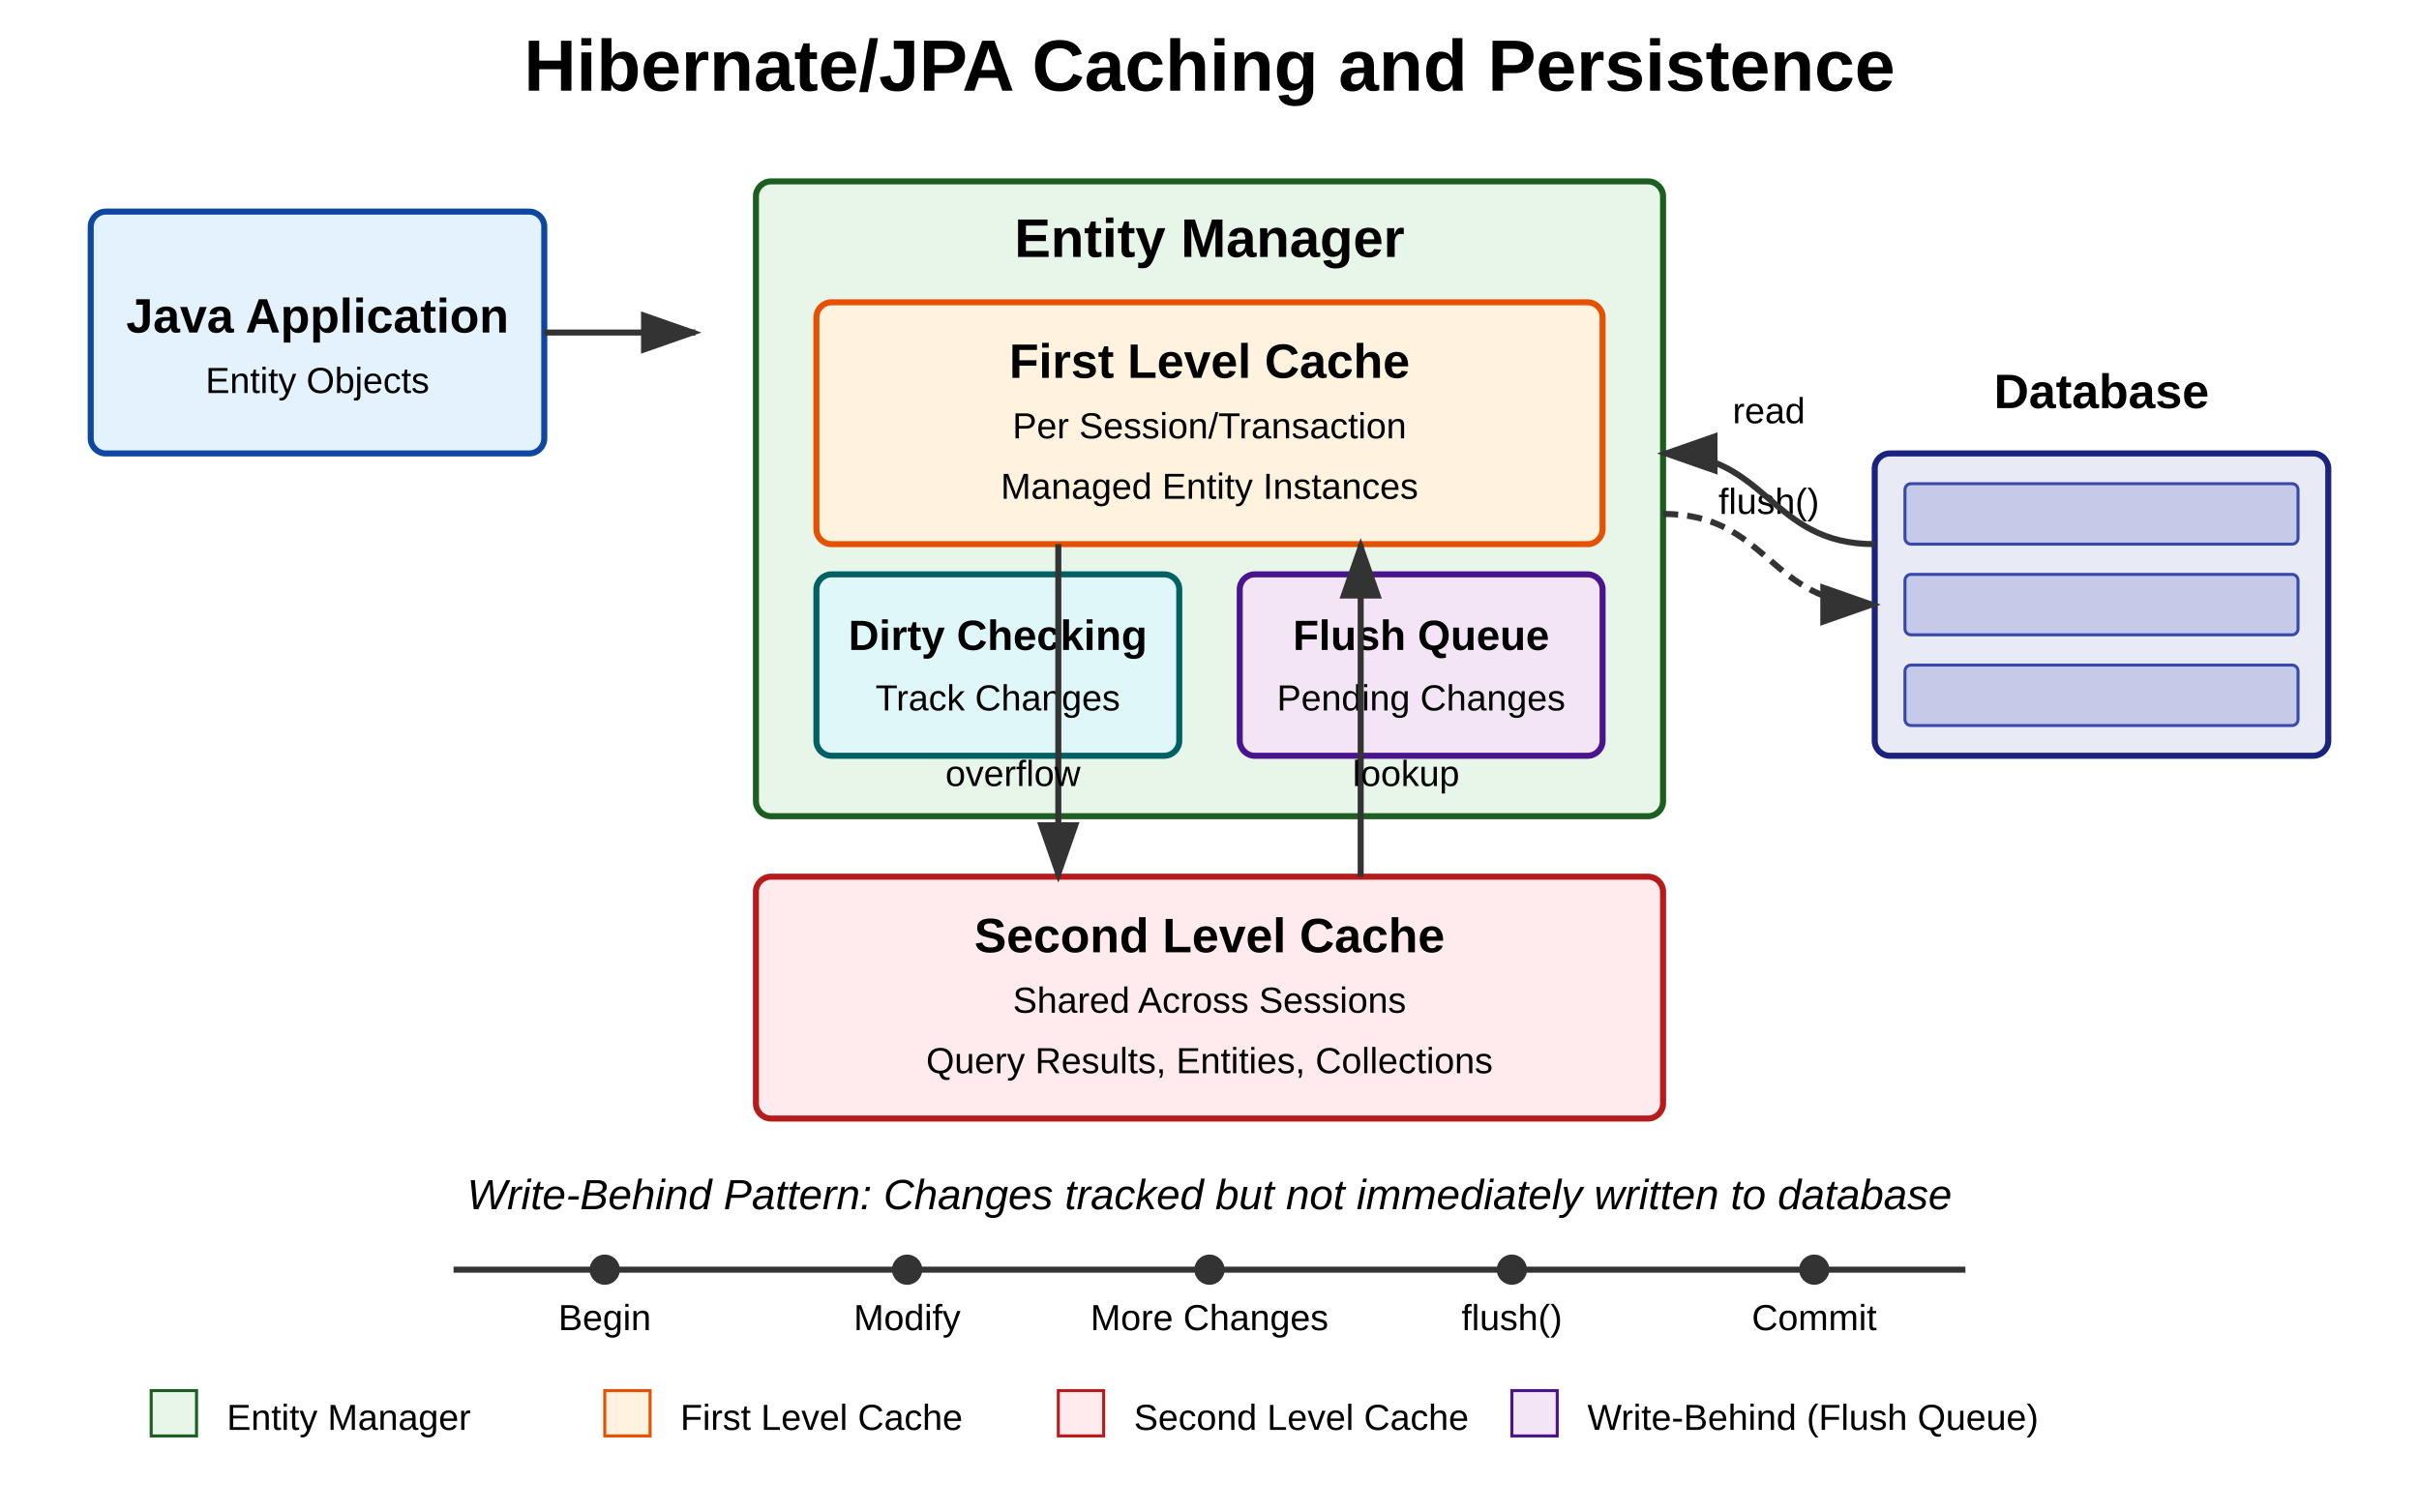
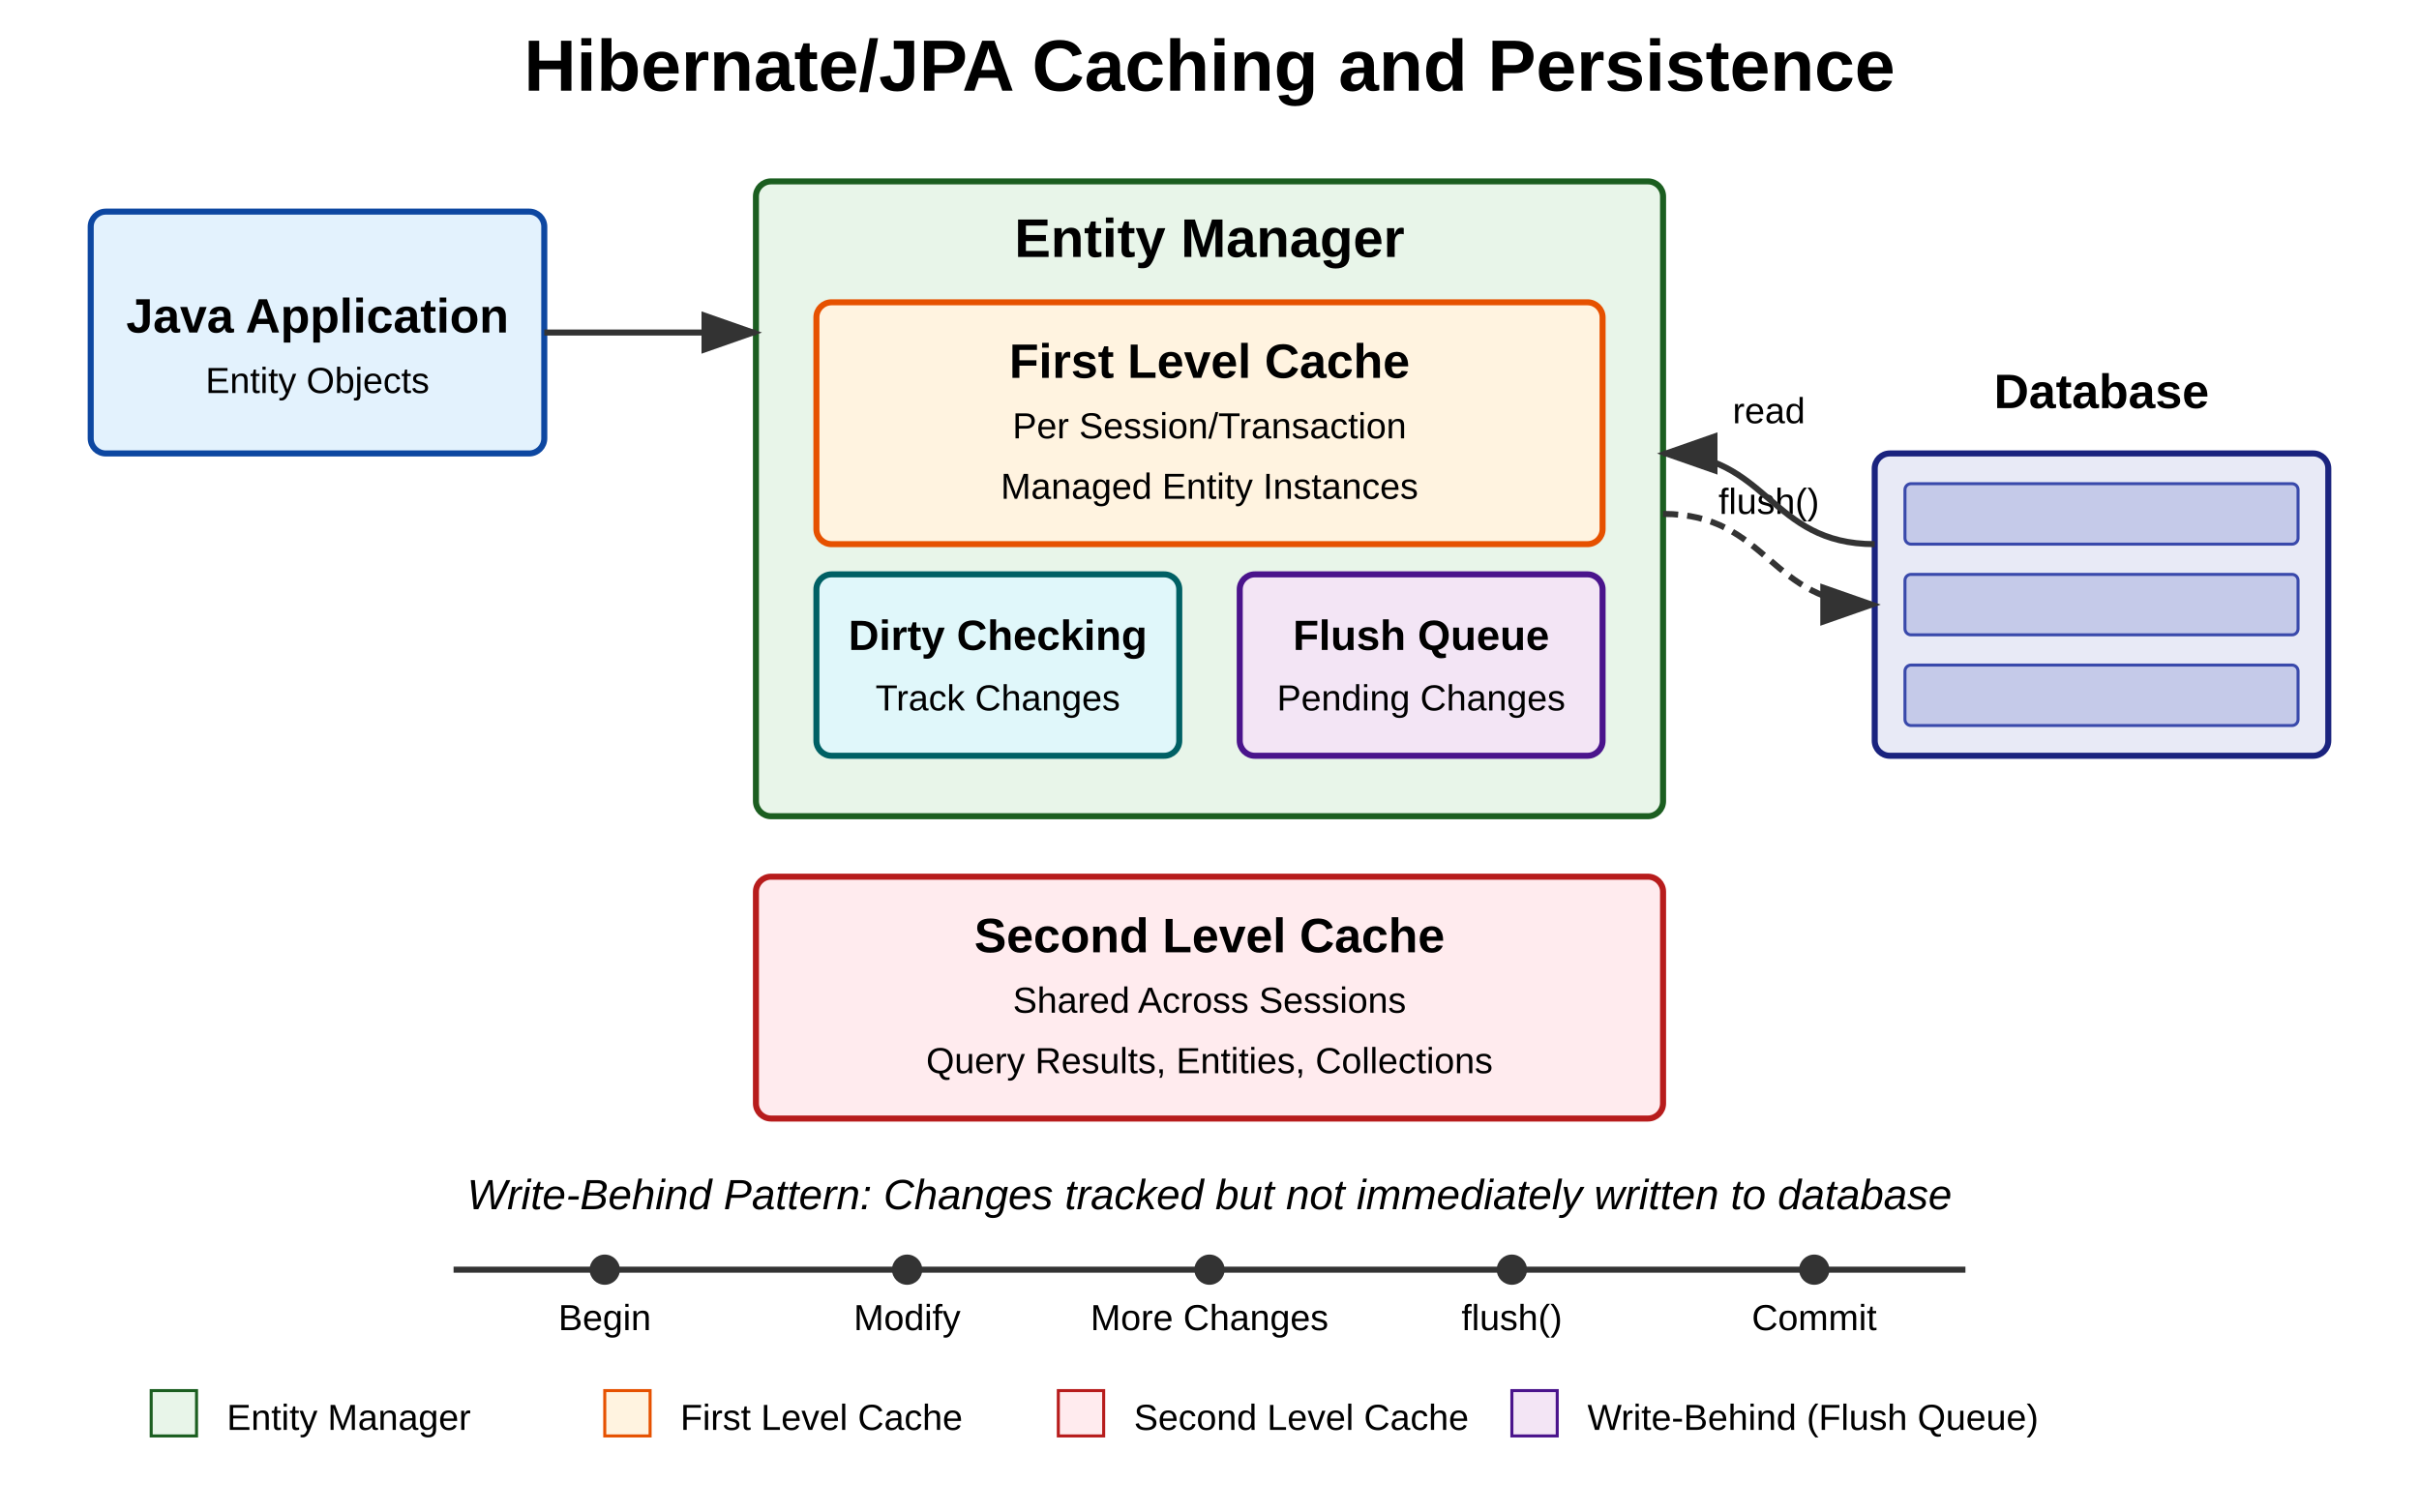
<svg xmlns="http://www.w3.org/2000/svg" viewBox="0 0 800 500" font-family="Arial, sans-serif">
  <rect width="800" height="500" fill="#0000" />
  <text x="400" y="30" font-size="24" text-anchor="middle" font-weight="bold">Hibernate/JPA Caching and Persistence</text>
  <rect x="30" y="70" width="150" height="80" rx="5" fill="#e3f2fd" stroke="#0d47a1" stroke-width="2" />
  <text x="105" y="110" font-size="16" text-anchor="middle" font-weight="bold">Java Application</text>
  <text x="105" y="130" font-size="12" text-anchor="middle">Entity Objects</text>
  <rect x="250" y="60" width="300" height="210" rx="5" fill="#e8f5e9" stroke="#1b5e20" stroke-width="2" />
  <text x="400" y="85" font-size="18" text-anchor="middle" font-weight="bold">Entity Manager</text>
  <rect x="270" y="100" width="260" height="80" rx="5" fill="#fff3e0" stroke="#e65100" stroke-width="2" />
  <text x="400" y="125" font-size="16" text-anchor="middle" font-weight="bold">First Level Cache</text>
  <text x="400" y="145" font-size="12" text-anchor="middle">Per Session/Transaction</text>
  <text x="400" y="165" font-size="12" text-anchor="middle">Managed Entity Instances</text>
  <rect x="270" y="190" width="120" height="60" rx="5" fill="#e0f7fa" stroke="#006064" stroke-width="2" />
  <text x="330" y="215" font-size="14" text-anchor="middle" font-weight="bold">Dirty Checking</text>
  <text x="330" y="235" font-size="12" text-anchor="middle">Track Changes</text>
  <rect x="410" y="190" width="120" height="60" rx="5" fill="#f3e5f5" stroke="#4a148c" stroke-width="2" />
  <text x="470" y="215" font-size="14" text-anchor="middle" font-weight="bold">Flush Queue</text>
  <text x="470" y="235" font-size="12" text-anchor="middle">Pending Changes</text>
  <rect x="250" y="290" width="300" height="80" rx="5" fill="#ffebee" stroke="#b71c1c" stroke-width="2" />
  <text x="400" y="315" font-size="16" text-anchor="middle" font-weight="bold">Second Level Cache</text>
  <text x="400" y="335" font-size="12" text-anchor="middle">Shared Across Sessions</text>
  <text x="400" y="355" font-size="12" text-anchor="middle">Query Results, Entities, Collections</text>
  <rect x="620" y="150" width="150" height="100" rx="5" fill="#e8eaf6" stroke="#1a237e" stroke-width="2" />
  <rect x="630" y="160" width="130" height="20" rx="2" fill="#c5cae9" stroke="#3949ab" stroke-width="1" />
  <rect x="630" y="190" width="130" height="20" rx="2" fill="#c5cae9" stroke="#3949ab" stroke-width="1" />
  <rect x="630" y="220" width="130" height="20" rx="2" fill="#c5cae9" stroke="#3949ab" stroke-width="1" />
  <text x="695" y="135" font-size="16" text-anchor="middle" font-weight="bold">Database</text>
-   <path d="M180 110 H230" stroke="#333" stroke-width="2" fill="none" marker-end="url(#arrowhead)" />
+   <path d="M180 110 H250" stroke="#333" stroke-width="2" fill="none" marker-end="url(#arrowhead)" />
  <path d="M550 170 C585 170, 585 200, 620 200" stroke="#333" stroke-width="2" fill="none" marker-end="url(#arrowhead)" stroke-dasharray="5,3" />
  <text x="585" y="170" font-size="12" text-anchor="middle">flush()</text>
  <path d="M620 180 C585 180, 585 150, 550 150" stroke="#333" stroke-width="2" fill="none" marker-end="url(#arrowhead)" />
  <text x="585" y="140" font-size="12" text-anchor="middle">read</text>
-   <path d="M350 180 L350 290" stroke="#333" stroke-width="2" fill="none" marker-end="url(#arrowhead)" />
-   <text x="335" y="260" font-size="12" text-anchor="middle">overflow</text>
-   <path d="M450 290 L450 180" stroke="#333" stroke-width="2" fill="none" marker-end="url(#arrowhead)" />
-   <text x="465" y="260" font-size="12" text-anchor="middle">lookup</text>
  <defs>
    <marker id="arrowhead" markerWidth="10" markerHeight="7" refX="9" refY="3.5" orient="auto">
      <polygon points="0 0, 10 3.5, 0 7" fill="#333" />
    </marker>
  </defs>
  <line x1="150" y1="420" x2="650" y2="420" stroke="#333" stroke-width="2" />
  <circle cx="200" cy="420" r="5" fill="#333" />
  <text x="200" y="440" font-size="12" text-anchor="middle">Begin</text>
  <circle cx="300" cy="420" r="5" fill="#333" />
  <text x="300" y="440" font-size="12" text-anchor="middle">Modify</text>
  <circle cx="400" cy="420" r="5" fill="#333" />
  <text x="400" y="440" font-size="12" text-anchor="middle">More Changes</text>
  <circle cx="500" cy="420" r="5" fill="#333" />
  <text x="500" y="440" font-size="12" text-anchor="middle">flush()</text>
  <circle cx="600" cy="420" r="5" fill="#333" />
  <text x="600" y="440" font-size="12" text-anchor="middle">Commit</text>
  <rect x="50" y="460" width="15" height="15" fill="#e8f5e9" stroke="#1b5e20" stroke-width="1" />
  <text x="75" y="473" font-size="12" text-anchor="start">Entity Manager</text>
  <rect x="200" y="460" width="15" height="15" fill="#fff3e0" stroke="#e65100" stroke-width="1" />
  <text x="225" y="473" font-size="12" text-anchor="start">First Level Cache</text>
  <rect x="350" y="460" width="15" height="15" fill="#ffebee" stroke="#b71c1c" stroke-width="1" />
  <text x="375" y="473" font-size="12" text-anchor="start">Second Level Cache</text>
  <rect x="500" y="460" width="15" height="15" fill="#f3e5f5" stroke="#4a148c" stroke-width="1" />
  <text x="525" y="473" font-size="12" text-anchor="start">Write-Behind (Flush Queue)</text>
  <text x="400" y="400" font-size="14" text-anchor="middle" font-style="italic">Write-Behind Pattern: Changes tracked but not immediately written to database</text>
</svg>
